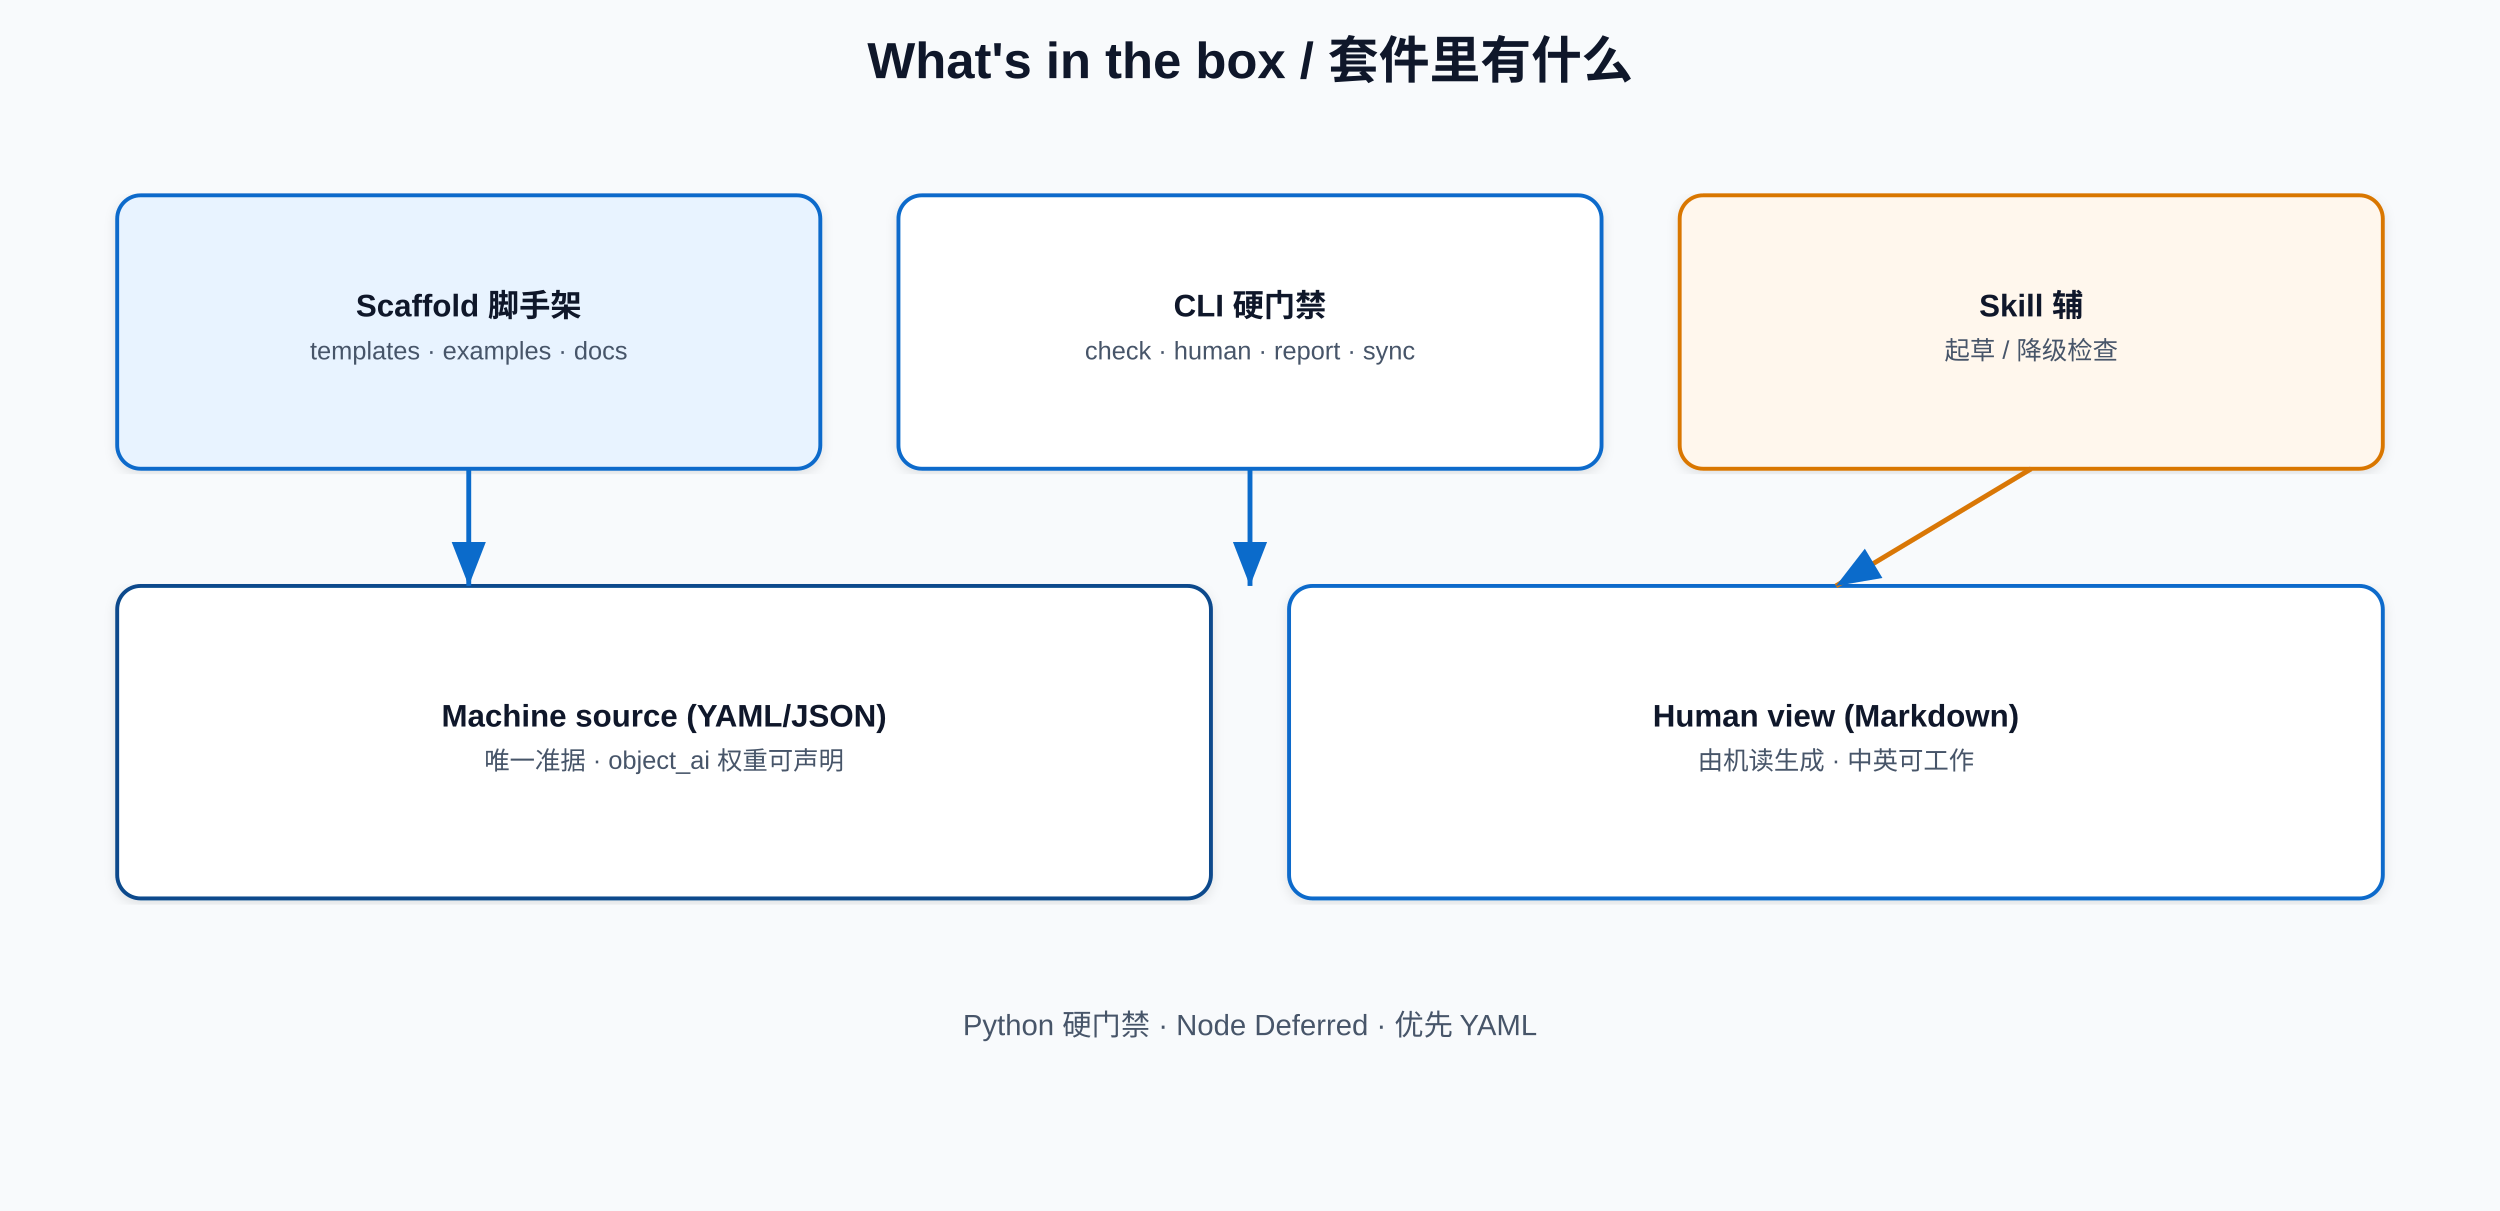
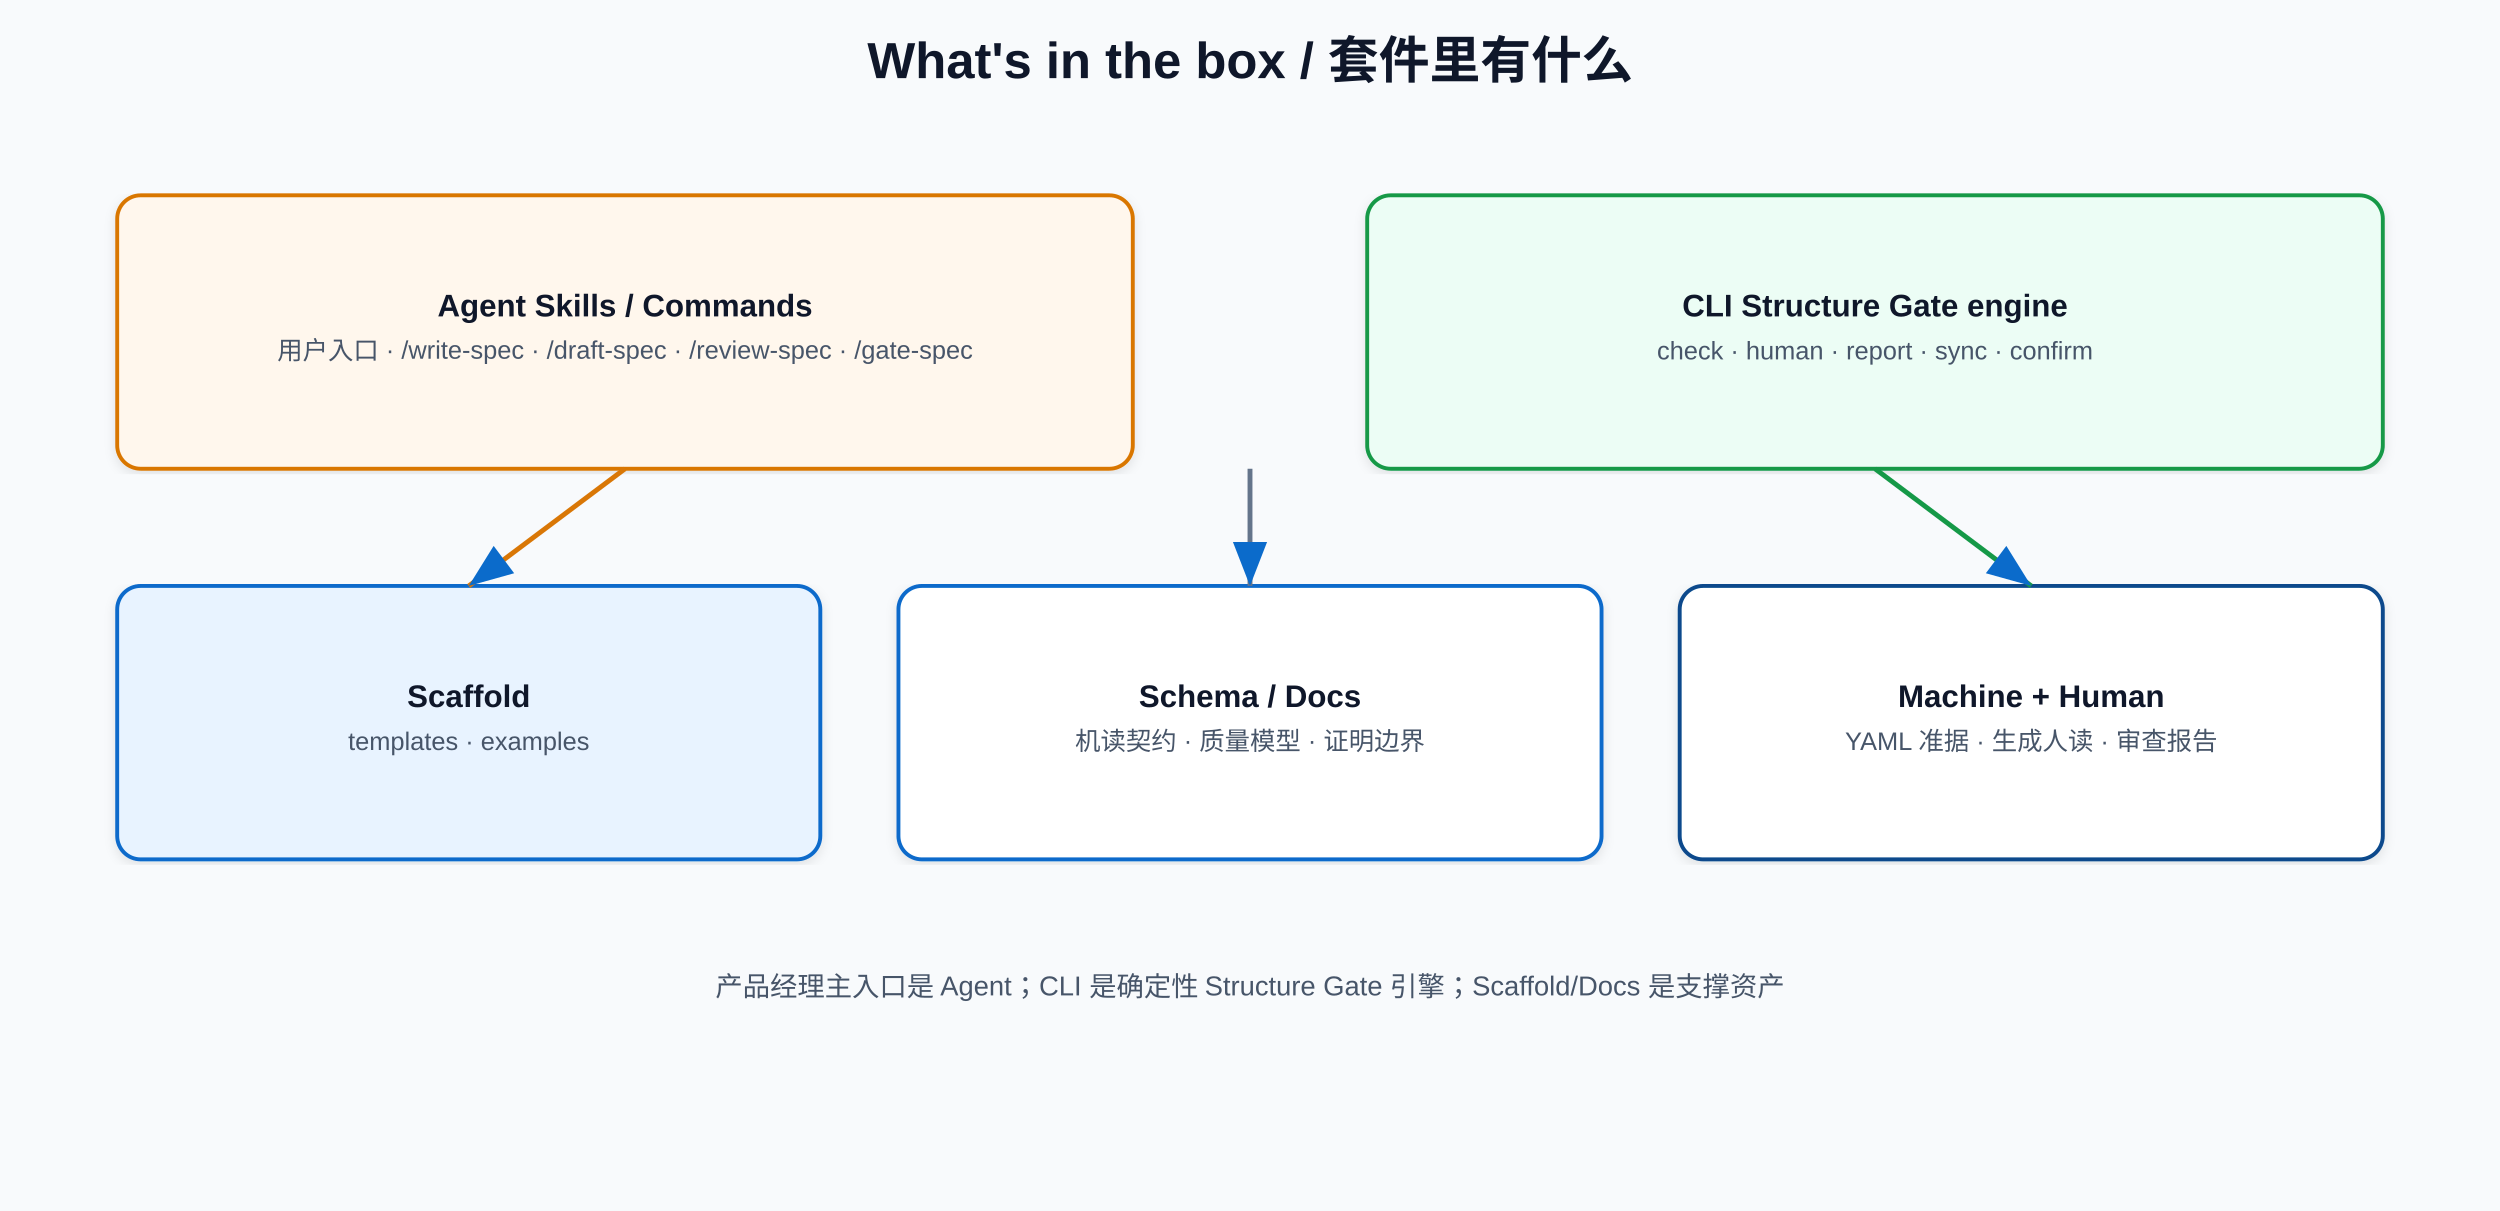
<svg xmlns="http://www.w3.org/2000/svg" viewBox="0 0 1280 620" width="1280" height="620">
  <defs>
    <filter id="shadow" x="-2%" y="-2%" width="104%" height="104%">
      <feDropShadow dx="0" dy="2" stdDeviation="3" flood-opacity="0.10" />
    </filter>
    <marker id="arrow" markerWidth="9" markerHeight="7" refX="9" refY="3.5" orient="auto">
      <polygon points="0 0, 9 3.5, 0 7" fill="#0B6BCB" />
    </marker>
    <marker id="arrow-green" markerWidth="9" markerHeight="7" refX="9" refY="3.5" orient="auto">
      <polygon points="0 0, 9 3.5, 0 7" fill="#159947" />
    </marker>
    <marker id="arrow-red" markerWidth="9" markerHeight="7" refX="9" refY="3.5" orient="auto">
      <polygon points="0 0, 9 3.5, 0 7" fill="#DC2626" />
    </marker>
  </defs>
  <rect width="1280" height="620" fill="#F8FAFC" />
  <text x="640" y="40" text-anchor="middle" fill="#0F172A" font-family="Helvetica Neue,Arial,sans-serif" font-size="26" font-weight="700">What's in the box / 套件里有什么</text>
-   <rect x="60" y="100" width="360" height="140" rx="12" fill="#E8F3FF" stroke="#0B6BCB" stroke-width="2" filter="url(#shadow)" />
-   <text x="240.0" y="162.0" text-anchor="middle" fill="#0F172A" font-family="Helvetica Neue,Arial,sans-serif" font-size="16" font-weight="700">Scaffold 脚手架</text>
-   <text x="240.0" y="184.0" text-anchor="middle" fill="#475569" font-family="Helvetica Neue,Arial,sans-serif" font-size="13">templates · examples · docs</text>
-   <rect x="460" y="100" width="360" height="140" rx="12" fill="#FFFFFF" stroke="#0B6BCB" stroke-width="2" filter="url(#shadow)" />
-   <text x="640.0" y="162.0" text-anchor="middle" fill="#0F172A" font-family="Helvetica Neue,Arial,sans-serif" font-size="16" font-weight="700">CLI 硬门禁</text>
-   <text x="640.0" y="184.0" text-anchor="middle" fill="#475569" font-family="Helvetica Neue,Arial,sans-serif" font-size="13">check · human · report · sync</text>
-   <rect x="860" y="100" width="360" height="140" rx="12" fill="#FFF7ED" stroke="#D97706" stroke-width="2" filter="url(#shadow)" />
-   <text x="1040.0" y="162.0" text-anchor="middle" fill="#0F172A" font-family="Helvetica Neue,Arial,sans-serif" font-size="16" font-weight="700">Skill 辅</text>
-   <text x="1040.0" y="184.0" text-anchor="middle" fill="#475569" font-family="Helvetica Neue,Arial,sans-serif" font-size="13">起草 / 降级检查</text>
-   <rect x="60" y="300" width="560" height="160" rx="12" fill="#FFFFFF" stroke="#074A8C" stroke-width="2" filter="url(#shadow)" />
-   <text x="340.0" y="372.0" text-anchor="middle" fill="#0F172A" font-family="Helvetica Neue,Arial,sans-serif" font-size="16" font-weight="700">Machine source (YAML/JSON)</text>
-   <text x="340.0" y="394.0" text-anchor="middle" fill="#475569" font-family="Helvetica Neue,Arial,sans-serif" font-size="13">唯一准据 · object_ai 权重可声明</text>
-   <rect x="660" y="300" width="560" height="160" rx="12" fill="#FFFFFF" stroke="#0B6BCB" stroke-width="2" filter="url(#shadow)" />
-   <text x="940.0" y="372.0" text-anchor="middle" fill="#0F172A" font-family="Helvetica Neue,Arial,sans-serif" font-size="16" font-weight="700">Human view (Markdown)</text>
-   <text x="940.0" y="394.0" text-anchor="middle" fill="#475569" font-family="Helvetica Neue,Arial,sans-serif" font-size="13">由机读生成 · 中英可工作</text>
-   <line x1="240" y1="240" x2="240" y2="300" stroke="#0B6BCB" stroke-width="2.5" marker-end="url(#arrow)" />
-   <line x1="640" y1="240" x2="640" y2="300" stroke="#0B6BCB" stroke-width="2.5" marker-end="url(#arrow)" />
-   <line x1="1040" y1="240" x2="940" y2="300" stroke="#D97706" stroke-width="2.5" marker-end="url(#arrow)" />
-   <text x="640" y="530" text-anchor="middle" fill="#475569" font-family="Helvetica Neue,Arial,sans-serif" font-size="15" font-weight="400">Python 硬门禁 · Node Deferred · 优先 YAML</text>
+   <rect x="60" y="100" width="520" height="140" rx="12" fill="#FFF7ED" stroke="#D97706" stroke-width="2" filter="url(#shadow)" />
+   <text x="320.0" y="162.0" text-anchor="middle" fill="#0F172A" font-family="Helvetica Neue,Arial,sans-serif" font-size="16" font-weight="700">Agent Skills / Commands</text>
+   <text x="320.0" y="184.0" text-anchor="middle" fill="#475569" font-family="Helvetica Neue,Arial,sans-serif" font-size="13">用户入口 · /write-spec · /draft-spec · /review-spec · /gate-spec</text>
+   <rect x="700" y="100" width="520" height="140" rx="12" fill="#ECFDF5" stroke="#159947" stroke-width="2" filter="url(#shadow)" />
+   <text x="960.0" y="162.0" text-anchor="middle" fill="#0F172A" font-family="Helvetica Neue,Arial,sans-serif" font-size="16" font-weight="700">CLI Structure Gate engine</text>
+   <text x="960.0" y="184.0" text-anchor="middle" fill="#475569" font-family="Helvetica Neue,Arial,sans-serif" font-size="13">check · human · report · sync · confirm</text>
+   <rect x="60" y="300" width="360" height="140" rx="12" fill="#E8F3FF" stroke="#0B6BCB" stroke-width="2" filter="url(#shadow)" />
+   <text x="240.0" y="362.0" text-anchor="middle" fill="#0F172A" font-family="Helvetica Neue,Arial,sans-serif" font-size="16" font-weight="700">Scaffold</text>
+   <text x="240.0" y="384.0" text-anchor="middle" fill="#475569" font-family="Helvetica Neue,Arial,sans-serif" font-size="13">templates · examples</text>
+   <rect x="460" y="300" width="360" height="140" rx="12" fill="#FFFFFF" stroke="#0B6BCB" stroke-width="2" filter="url(#shadow)" />
+   <text x="640.0" y="362.0" text-anchor="middle" fill="#0F172A" font-family="Helvetica Neue,Arial,sans-serif" font-size="16" font-weight="700">Schema / Docs</text>
+   <text x="640.0" y="384.0" text-anchor="middle" fill="#475569" font-family="Helvetica Neue,Arial,sans-serif" font-size="13">机读契约 · 质量模型 · 证明边界</text>
+   <rect x="860" y="300" width="360" height="140" rx="12" fill="#FFFFFF" stroke="#074A8C" stroke-width="2" filter="url(#shadow)" />
+   <text x="1040.0" y="362.0" text-anchor="middle" fill="#0F172A" font-family="Helvetica Neue,Arial,sans-serif" font-size="16" font-weight="700">Machine + Human</text>
+   <text x="1040.0" y="384.0" text-anchor="middle" fill="#475569" font-family="Helvetica Neue,Arial,sans-serif" font-size="13">YAML 准据 · 生成人读 · 审查报告</text>
+   <line x1="320" y1="240" x2="240" y2="300" stroke="#D97706" stroke-width="2.5" marker-end="url(#arrow)" />
+   <line x1="960" y1="240" x2="1040" y2="300" stroke="#159947" stroke-width="2.5" marker-end="url(#arrow)" />
+   <line x1="640" y1="240" x2="640" y2="300" stroke="#64748B" stroke-width="2.5" marker-end="url(#arrow)" />
+   <text x="640" y="510" text-anchor="middle" fill="#475569" font-family="Helvetica Neue,Arial,sans-serif" font-size="14" font-weight="400">产品经理主入口是 Agent；CLI 是确定性 Structure Gate 引擎；Scaffold/Docs 是支撑资产</text>
</svg>
